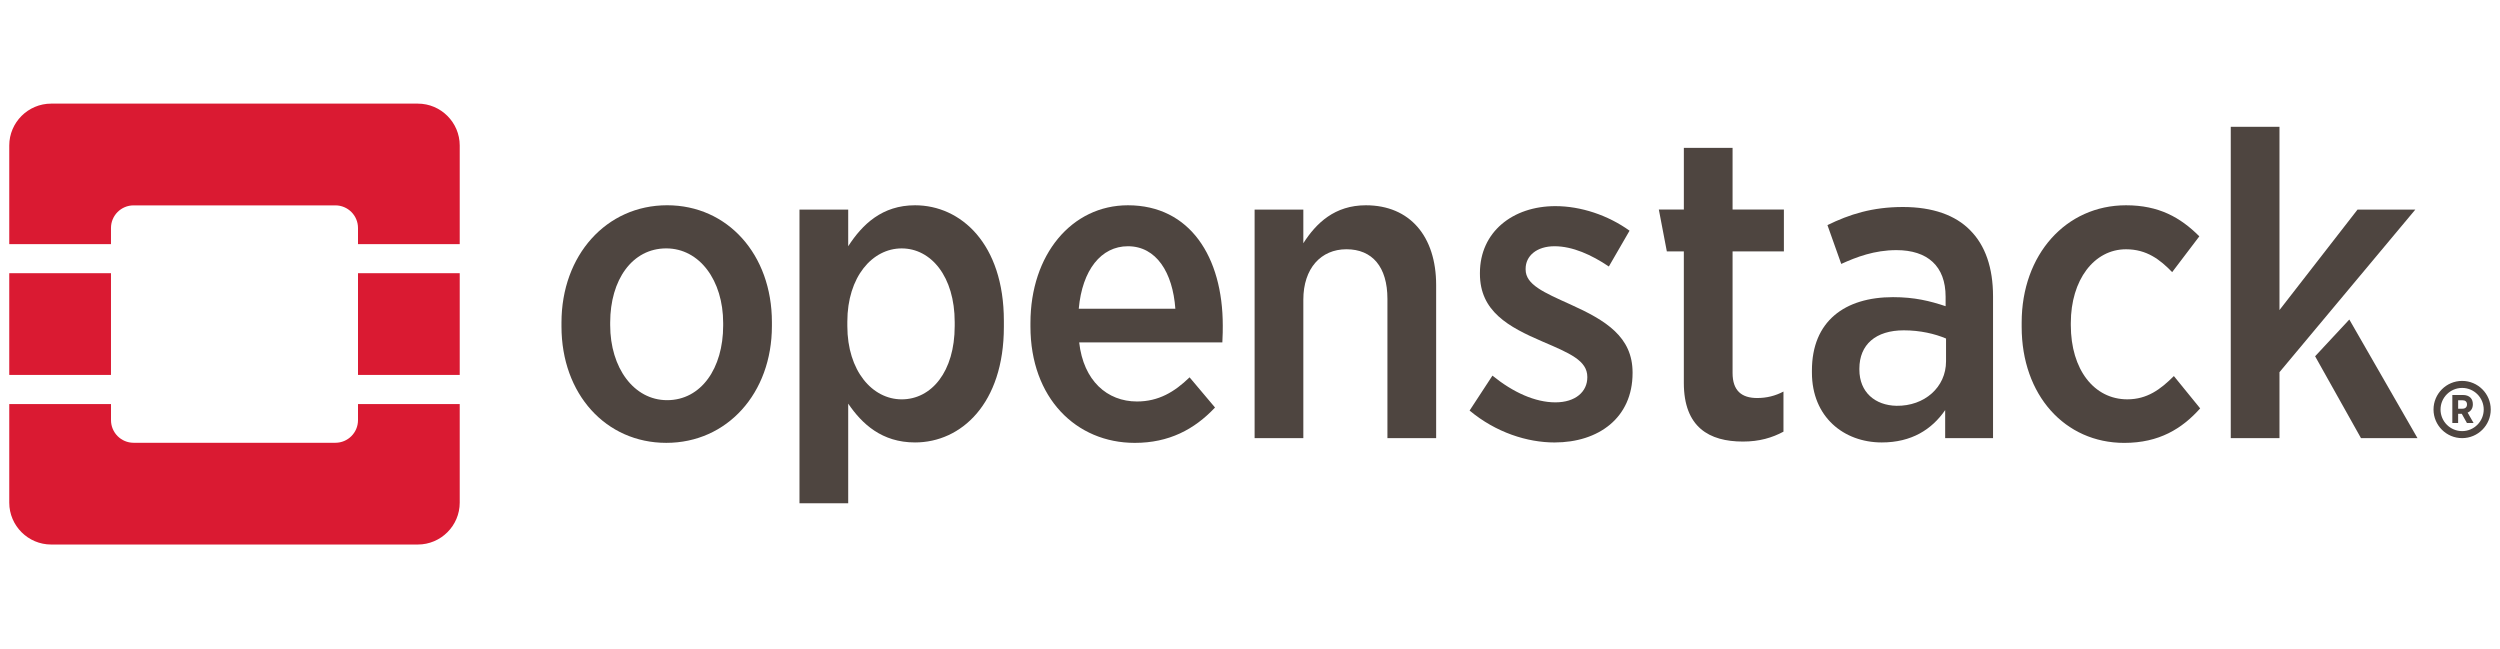
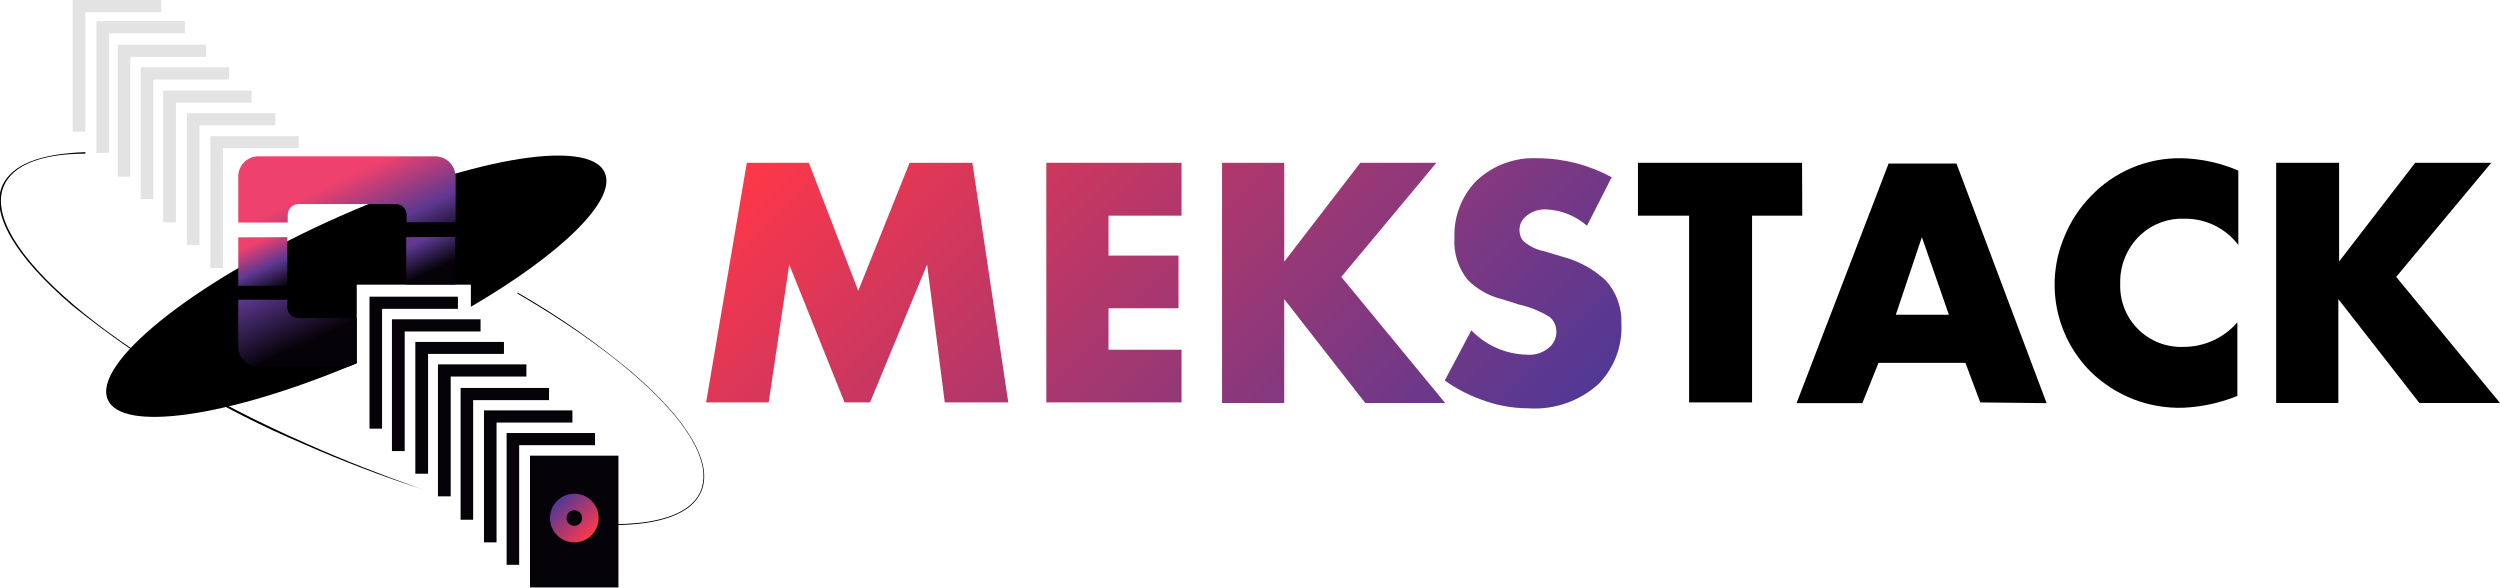
- <svg xmlns="http://www.w3.org/2000/svg" version="1.1" id="Layer_1" x="0px" y="0px" viewBox="0 0 135 35" enable-background="new 0 0 135 35" xml:space="preserve">
-   <g>
-     <g>
-       <path fill="#DA1A32" d="M22.565,5.596H2.76c-1.243,0-2.26,1.017-2.26,2.26v5.326h5.493v-0.87c0-0.675,0.547-1.222,1.222-1.222             H18.11c0.675,0,1.222,0.547,1.222,1.222v0.87h5.493V7.857C24.825,6.613,23.808,5.596,22.565,5.596z" />
-       <path fill="#DA1A32" d="M19.332,22.688c0,0.675-0.547,1.222-1.222,1.222H7.216c-0.675,0-1.222-0.547-1.222-1.222v-0.87H0.5v5.326             c0,1.243,1.017,2.26,2.26,2.26h19.805c1.243,0,2.26-1.017,2.26-2.26v-5.326h-5.493V22.688z" />
-       <rect x="0.5" y="14.753" fill="#DA1A32" width="5.493" height="5.493" />
-       <rect x="19.332" y="14.753" fill="#DA1A32" width="5.493" height="5.493" />
-     </g>
-     <path fill="#4E4540" d="M134.5,22.114c0-0.852-0.693-1.545-1.545-1.545c-0.852,0-1.545,0.693-1.545,1.545         c0,0.852,0.693,1.545,1.545,1.545C133.807,23.659,134.5,22.966,134.5,22.114z M132.955,23.28c-0.643,0-1.166-0.523-1.166-1.166         c0-0.643,0.523-1.166,1.166-1.166c0.643,0,1.166,0.523,1.166,1.166C134.12,22.757,133.597,23.28,132.955,23.28z" />
-     <path fill="#4E4540" d="M133.534,21.834v-0.009c0-0.149-0.045-0.268-0.128-0.351c-0.095-0.095-0.236-0.145-0.411-0.145h-0.569         v1.514h0.313v-0.497h0.197l0.279,0.497h0.359l-0.322-0.562C133.42,22.208,133.534,22.063,133.534,21.834z M133.218,21.843         c0,0.136-0.087,0.227-0.247,0.227h-0.231v-0.457h0.225c0.16,0,0.253,0.076,0.253,0.227V21.843z" />
-     <path fill="#4E4540" d="M41.683,17.605v-0.21c0-3.656-2.398-6.311-5.658-6.311c-3.284,0-5.705,2.701-5.705,6.334v0.209         c0,3.656,2.399,6.287,5.659,6.287C39.261,23.915,41.683,21.238,41.683,17.605z M32.95,17.558v-0.14         c0-2.306,1.188-4.005,3.027-4.005c1.793,0,3.074,1.723,3.074,4.028v0.14c0,2.305-1.188,4.028-3.027,4.028         C34.231,21.61,32.95,19.864,32.95,17.558z" />
-     <path fill="#4E4540" d="M54.209,17.652v-0.326c0-4.169-2.329-6.241-4.797-6.241c-1.77,0-2.841,1.025-3.609,2.212v-1.98h-2.631         v15.858h2.631v-5.379c0.745,1.094,1.816,2.096,3.609,2.096C51.904,23.892,54.209,21.797,54.209,17.652z M45.756,17.605v-0.233         c0-2.422,1.351-3.958,2.934-3.958c1.584,0,2.864,1.514,2.864,3.982v0.21c0,2.469-1.257,3.959-2.864,3.959         C47.107,21.564,45.756,20.027,45.756,17.605z" />
-     <path fill="#4E4540" d="M65.611,22.006l-1.374-1.63c-0.815,0.792-1.677,1.304-2.841,1.304c-1.607,0-2.888-1.118-3.12-3.19h7.731         c0.023-0.372,0.023-0.745,0.023-0.908c0-3.702-1.77-6.497-5.123-6.497c-3.027,0-5.263,2.655-5.263,6.357v0.186         c0,3.866,2.468,6.287,5.635,6.287C63.119,23.915,64.493,23.194,65.611,22.006z M60.907,13.297c1.537,0,2.422,1.42,2.562,3.376         h-5.216C58.439,14.578,59.463,13.297,60.907,13.297z" />
-     <path fill="#4E4540" d="M73.757,11.085c-1.677,0-2.678,0.955-3.377,2.049v-1.816h-2.631v12.342h2.631v-7.475         c0-1.7,0.955-2.725,2.329-2.725c1.397,0,2.212,0.955,2.212,2.678v7.522h2.631v-8.267C77.552,12.761,76.132,11.085,73.757,11.085z" />
-     <path fill="#4E4540" d="M88.159,20.143V20.12c0-1.933-1.444-2.817-3.353-3.679c-1.444-0.652-2.422-1.071-2.422-1.886v-0.047         c0-0.675,0.582-1.211,1.56-1.211c0.978,0,2.003,0.466,2.934,1.094l1.118-1.933c-1.164-0.838-2.631-1.327-4.005-1.327         c-2.305,0-4.075,1.397-4.075,3.609v0.047c0,2.026,1.537,2.864,3.377,3.656c1.467,0.629,2.422,1.025,2.422,1.91v0.023         c0,0.769-0.629,1.351-1.723,1.351s-2.282-0.536-3.4-1.443l-1.234,1.886c1.421,1.187,3.12,1.723,4.587,1.723         C86.32,23.892,88.159,22.565,88.159,20.143z" />
-     <path fill="#4E4540" d="M96.307,23.31v-2.166c-0.442,0.233-0.908,0.349-1.421,0.349c-0.838,0-1.327-0.396-1.327-1.351v-6.567h2.771         v-2.259h-2.771v-3.33h-2.631v3.33h-1.351l0.432,2.259h0.918v7.102c0,2.399,1.374,3.167,3.19,3.167         C95.003,23.846,95.702,23.636,96.307,23.31z" />
-     <path fill="#4E4540" d="M106.39,12.435c-0.792-0.815-2.026-1.257-3.633-1.257c-1.653,0-2.888,0.396-4.075,0.978l0.745,2.096         c0.815-0.372,1.793-0.745,2.981-0.745c1.677,0,2.655,0.862,2.655,2.515v0.513c-0.838-0.28-1.677-0.489-2.841-0.489         c-2.608,0-4.378,1.304-4.378,3.958v0.116c0,2.399,1.723,3.772,3.772,3.772c1.607,0,2.701-0.699,3.423-1.746v1.514h2.585v-7.661         C107.624,14.461,107.205,13.25,106.39,12.435z M105.086,19.514c0,1.397-1.164,2.422-2.678,2.399         c-1.141-0.023-2.002-0.722-2.002-1.956V19.91c0-1.304,0.885-2.072,2.398-2.072c0.885,0,1.677,0.186,2.282,0.442V19.514z" />
-     <path fill="#4E4540" d="M118.809,22.053l-1.42-1.746c-0.722,0.722-1.444,1.257-2.515,1.257c-1.793,0-3.05-1.607-3.05-4.005v-0.116         c0-2.329,1.257-3.982,2.981-3.982c1.118,0,1.84,0.559,2.492,1.234l1.467-1.933c-1.025-1.025-2.189-1.677-3.959-1.677         c-3.237,0-5.635,2.655-5.635,6.334v0.233c0,3.679,2.329,6.264,5.542,6.264C116.597,23.915,117.831,23.147,118.809,22.053z" />
-     <g>
-       <polygon fill="#4E4540" points="126.863,17.254 125.016,19.239 127.493,23.659 130.544,23.659         " />
-       <polygon fill="#4E4540" points="127.307,11.317 123.092,16.743 123.092,6.847 120.461,6.847 120.461,23.659 123.092,23.659             123.092,20.097 130.428,11.317         " />
-     </g>
-   </g>
+ <svg xmlns="http://www.w3.org/2000/svg" xmlns:xlink="http://www.w3.org/1999/xlink" id="Layer_1" data-name="Layer 1" viewBox="0 0 131.46 30.89">
+   <defs>
+     <style>.cls-1{fill:url(#Безымянный_градиент_8);}.cls-2{fill:url(#Безымянный_градиент_9);}.cls-3{fill:url(#Безымянный_градиент_10);}.cls-4{fill:url(#Безымянный_градиент_11);}.cls-5{fill:url(#Безымянный_градиент_24);}.cls-6{fill:url(#Безымянный_градиент_3);}.cls-7{fill:url(#Безымянный_градиент_22);}.cls-8{fill:url(#Безымянный_градиент_23);}.cls-9{fill:#050208;}.cls-10{fill:url(#Безымянный_градиент_123);}.cls-11{fill:#e3e3e3;}</style>
+     <linearGradient id="Безымянный_градиент_8" x1="69.13" y1="1086.47" x2="40.96" y2="1058.3" gradientTransform="translate(-1.52 -1048.07)" gradientUnits="userSpaceOnUse">
+       <stop offset="0" stop-color="#513895" />
+       <stop offset="1" stop-color="#ff3748" />
+     </linearGradient>
+     <linearGradient id="Безымянный_градиент_9" x1="76.37" y1="1079.25" x2="48.18" y2="1051.06" xlink:href="#Безымянный_градиент_8" />
+     <linearGradient id="Безымянный_градиент_10" x1="82.02" y1="1073.6" x2="53.83" y2="1045.41" xlink:href="#Безымянный_градиент_8" />
+     <linearGradient id="Безымянный_градиент_11" x1="87.35" y1="1068.26" x2="59.17" y2="1040.08" xlink:href="#Безымянный_градиент_8" />
+     <linearGradient id="Безымянный_градиент_24" x1="20.65" y1="14.61" x2="17.4" y2="7.65" gradientUnits="userSpaceOnUse">
+       <stop offset="0" stop-color="#050208" />
+       <stop offset="0" stop-color="#241339" />
+       <stop offset="0.19" stop-color="#5d3891" />
+       <stop offset="0.6" stop-color="#ee416d" />
+     </linearGradient>
+     <linearGradient id="Безымянный_градиент_3" x1="19.59" y1="25.11" x2="14.73" y2="14.69" gradientUnits="userSpaceOnUse">
+       <stop offset="0.58" stop-color="#050208" />
+       <stop offset="0.89" stop-color="#5d3891" />
+       <stop offset="1" stop-color="#ee416d" />
+     </linearGradient>
+     <linearGradient id="Безымянный_градиент_22" x1="14.54" y1="15.3" x2="13.1" y2="12.21" gradientUnits="userSpaceOnUse">
+       <stop offset="0" stop-color="#050208" />
+       <stop offset="0.4" stop-color="#5d3891" />
+       <stop offset="0.81" stop-color="#ee416d" />
+     </linearGradient>
+     <linearGradient id="Безымянный_градиент_23" x1="25.81" y1="20.48" x2="20.37" y2="8.8" gradientUnits="userSpaceOnUse">
+       <stop offset="0.54" stop-color="#050208" />
+       <stop offset="0.67" stop-color="#5d3891" />
+       <stop offset="0.9" stop-color="#cd3f75" />
+     </linearGradient>
+     <linearGradient id="Безымянный_градиент_123" x1="31.1" y1="28.15" x2="29.3" y2="26.34" gradientUnits="userSpaceOnUse">
+       <stop offset="0" stop-color="#ff384a" />
+       <stop offset="1" stop-color="#513895" />
+     </linearGradient>
+   </defs>
+   <path class="cls-1" d="M41.29,22.08H38l2.14-12.6h3.26L46,16.21l2.7-6.73H52l1.89,12.6H50.55l-.93-7.25-3,7.25H45.28l-2.91-7.25Z" transform="translate(-0.87 -0.92)" />
+   <path class="cls-2" d="M63,9.48v2.78H59.16v2.1h3.68v2.77H59.16v2.18H63v2.77H55.89V9.48Z" transform="translate(-0.87 -0.92)" />
+   <path class="cls-3" d="M68.4,9.48v5.2l4-5.2h4l-5,6,5.46,6.63h-4.2L68.4,16.65v5.46H65.13V9.48Z" transform="translate(-0.87 -0.92)" />
+   <path class="cls-4" d="M76.84,20.93l1.4-2.64a4.17,4.17,0,0,0,2.89,1.28,1.59,1.59,0,0,0,1.26-.43,1.09,1.09,0,0,0,.32-.8,1,1,0,0,0-.35-.75,5.27,5.27,0,0,0-1.63-.66l-.85-.27a3.86,3.86,0,0,1-1.81-1,3.16,3.16,0,0,1-.72-2.23,4.09,4.09,0,0,1,1.15-3,4.39,4.39,0,0,1,3.23-1.19,8.24,8.24,0,0,1,3.89,1l-1.3,2.55a3.5,3.5,0,0,0-2.15-.86,1.53,1.53,0,0,0-1.08.38.94.94,0,0,0-.15,1.25,2.24,2.24,0,0,0,1.09.56l1,.3a5.27,5.27,0,0,1,2.28,1.25,3.19,3.19,0,0,1,.82,2.26,4.24,4.24,0,0,1-1.19,3.17,5,5,0,0,1-3.72,1.29,7,7,0,0,1-2.47-.46A8.09,8.09,0,0,1,76.84,20.93Z" transform="translate(-0.87 -0.92)" />
+   <path d="M95.64,12.26H93v9.82H89.69V12.26H87V9.48h8.63Z" transform="translate(-0.87 -0.92)" />
+   <path d="M105,22.08,104.22,20H99.65l-.85,2.12H95.34l4.84-12.6h3.57l4.74,12.6Zm-4.44-4.61h2.79l-1.42-4.08Z" transform="translate(-0.87 -0.92)" />
+   <path d="M118.52,17.87v3.87a8.6,8.6,0,0,1-2.83.62,6.66,6.66,0,0,1-4.88-1.89,6.47,6.47,0,0,1-1.38-7.12,6.59,6.59,0,0,1,1.38-2.11,6.43,6.43,0,0,1,4.76-2,8,8,0,0,1,3,.65V13.8a3.5,3.5,0,0,0-2.85-1.38,3.21,3.21,0,0,0-2.27.83,3.38,3.38,0,0,0-1.09,2.59,3.2,3.2,0,0,0,3.34,3.32A3.73,3.73,0,0,0,118.52,17.87Z" transform="translate(-0.87 -0.92)" />
+   <path d="M123.87,9.48v5.19l4-5.19h4l-5,6,5.46,6.63h-4.24l-4.26-5.46v5.46h-3.27V9.48Z" transform="translate(-0.87 -0.92)" />
+   <path d="M17,24.25C6.86,19.81-.26,13.73,1.08,10.68,1.56,9.6,3.05,9,5.36,9V8.92C3,9,1.52,9.56,1,10.66c-.66,1.49.64,3.73,3.65,6.31a50.93,50.93,0,0,0,12.24,7.32c2,.88,4,1.64,5.95,2.28l.5.15v0l-.49-.15C20.94,25.89,18.94,25.12,17,24.25Z" transform="translate(-0.87 -0.92)" />
+   <path d="M34.08,20.48a41.47,41.47,0,0,0-6-4.18v.06c6.6,3.84,10.66,8,9.62,10.41-.73,1.65-3.82,2.1-8.25,1.38v.05a23,23,0,0,0,3.65.33c2.47,0,4.13-.58,4.64-1.75C38.38,25.29,37.08,23.05,34.08,20.48Z" transform="translate(-0.87 -0.92)" />
+   <path d="M32.67,10c-.83-1.88-7.36-.72-14.57,2.58S5.71,20.06,6.54,21.94c.75,1.71,6.22.91,12.63-1.73l.46-.19h0V15.89h6v1.16C30.35,14.3,33.32,11.44,32.67,10Z" transform="translate(-0.87 -0.92)" />
+   <path class="cls-5" d="M24.81,10.05a1.07,1.07,0,0,0-1.06-.91H14.46a1.06,1.06,0,0,0-1.06,1v2.48H16v-.41a.57.57,0,0,1,.57-.56h5.11a.56.56,0,0,1,.57.56v.4h2.58V10.19A.61.61,0,0,0,24.81,10.05Z" transform="translate(-0.87 -0.92)" />
+   <path class="cls-6" d="M19.63,17.65H16.55a.57.57,0,0,1-.57-.57v-.4H13.4v2.48a1.06,1.06,0,0,0,1.06,1.05h4.71l.46-.19V17.65Z" transform="translate(-0.87 -0.92)" />
+   <polygon class="cls-7" points="15.11 15.03 15.11 12.5 15.11 12.48 15.11 12.48 15.11 12.47 12.53 12.48 12.53 15.03 12.53 15.03 12.53 15.03 12.53 15.03 15.11 15.03" />
+   <polygon class="cls-8" points="21.36 14.96 23.95 14.96 23.94 12.5 23.94 12.47 23.94 12.47 23.94 12.46 21.36 12.47 21.36 14.92 21.36 14.96" />
+   <polygon class="cls-9" points="31.29 23.41 31.29 22.77 26.64 22.77 26.64 29.7 27.3 29.7 27.3 23.41 31.29 23.41" />
+   <polygon class="cls-9" points="30.1 22.22 30.1 21.58 25.45 21.58 25.45 28.52 26.11 28.52 26.11 22.22 30.1 22.22" />
+   <polygon class="cls-9" points="28.87 21.04 28.87 20.4 24.22 20.4 24.22 27.33 24.88 27.33 24.88 21.04 28.87 21.04" />
+   <polygon class="cls-9" points="27.68 19.8 27.68 19.16 23.03 19.16 23.03 26.1 23.7 26.1 23.7 19.8 27.68 19.8" />
+   <polygon class="cls-9" points="26.5 18.61 26.5 17.98 21.84 17.98 21.84 24.91 22.51 24.91 22.51 18.61 26.5 18.61" />
+   <polygon class="cls-9" points="25.27 17.43 25.27 16.79 20.61 16.79 20.61 23.72 21.28 23.72 21.28 17.43 25.27 17.43" />
+   <polygon class="cls-9" points="24.08 16.24 24.08 15.6 19.43 15.6 19.43 22.54 20.09 22.54 20.09 16.24 24.08 16.24" />
+   <rect class="cls-9" x="27.87" y="23.96" width="4.65" height="6.93" />
+   <circle class="cls-10" cx="30.2" cy="27.24" r="1.28" />
+   <circle class="cls-9" cx="30.2" cy="27.24" r="0.41" />
+   <polygon class="cls-11" points="15.71 7.79 15.71 7.16 11.06 7.16 11.06 14.09 11.72 14.09 11.72 7.79 15.71 7.79" />
+   <polygon class="cls-11" points="14.48 6.59 14.48 5.95 9.83 5.95 9.83 12.88 10.49 12.88 10.49 6.59 14.48 6.59" />
+   <polygon class="cls-11" points="13.23 5.4 13.23 4.76 8.58 4.76 8.58 11.69 9.25 11.69 9.25 5.4 13.23 5.4" />
+   <polygon class="cls-11" points="12.05 4.18 12.05 3.54 7.4 3.54 7.4 10.47 8.06 10.47 8.06 4.18 12.05 4.18" />
+   <polygon class="cls-11" points="10.84 2.99 10.84 2.35 6.19 2.35 6.19 9.29 6.85 9.29 6.85 2.99 10.84 2.99" />
+   <polygon class="cls-11" points="9.72 1.75 9.72 1.11 5.07 1.11 5.07 8.04 5.73 8.04 5.73 1.75 9.72 1.75" />
+   <polygon class="cls-11" points="8.48 0.64 8.48 0 3.82 0 3.82 6.93 4.49 6.93 4.49 0.64 8.48 0.64" />
</svg>
